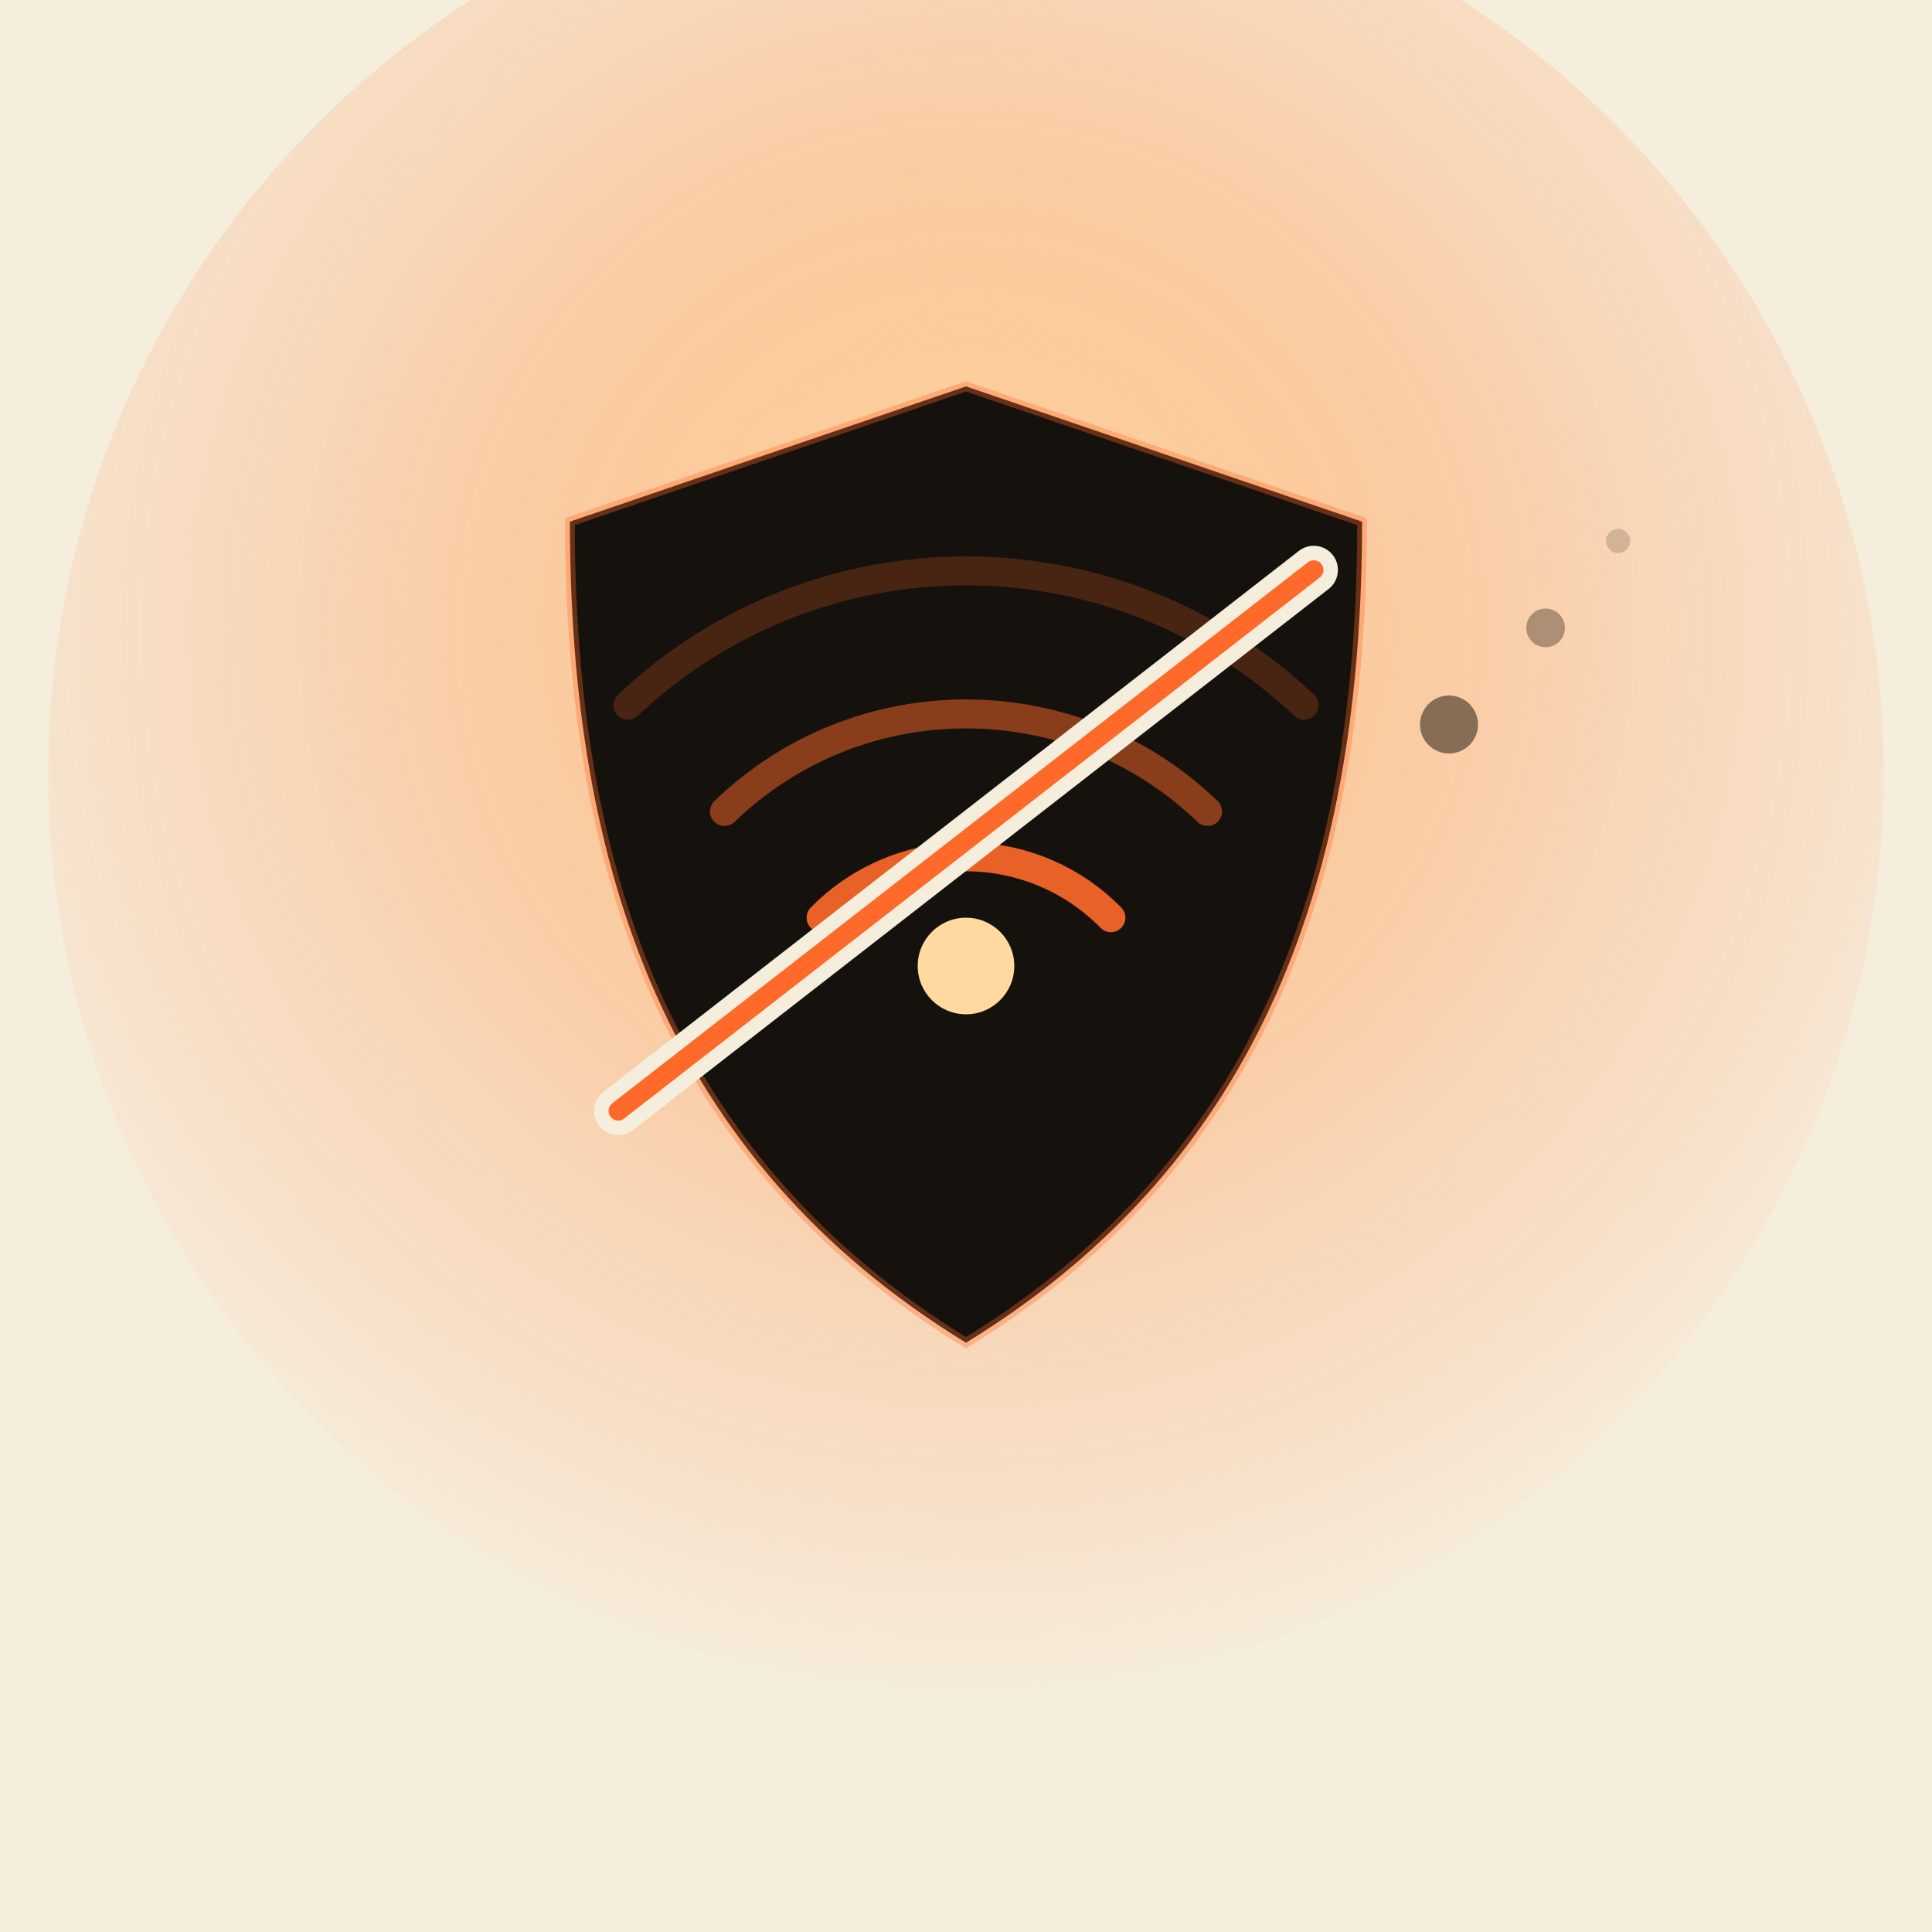
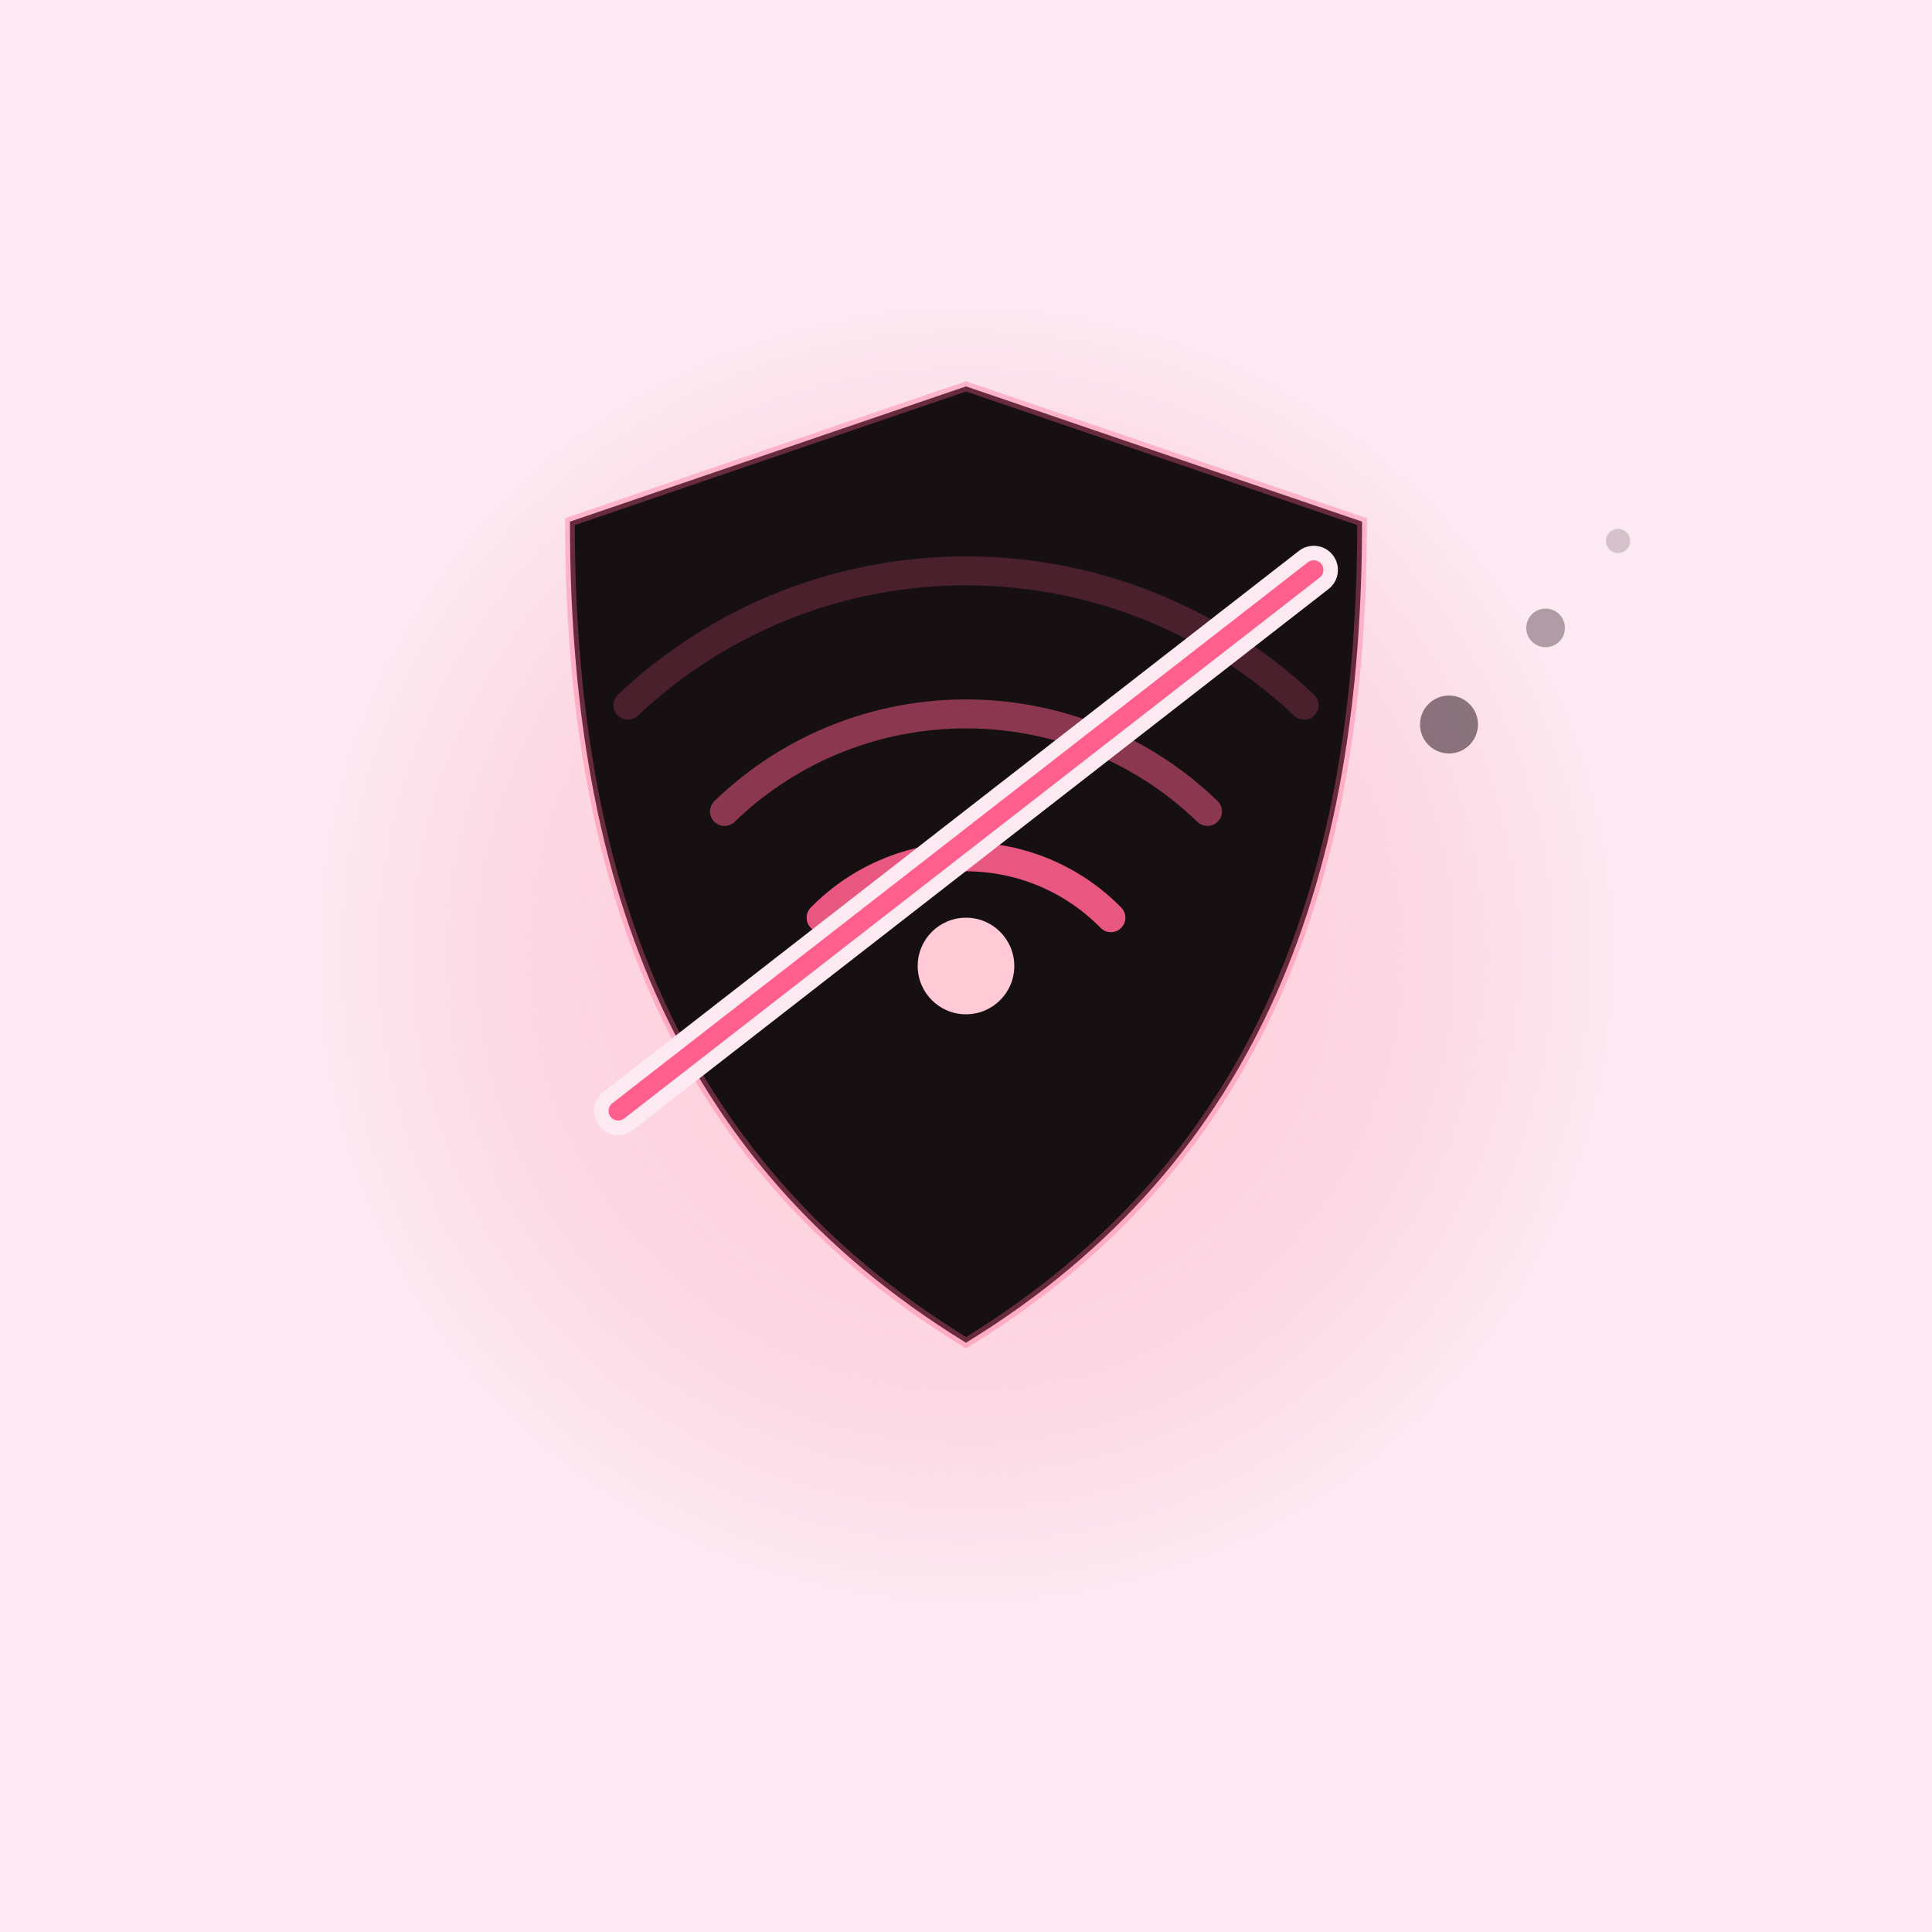
<svg xmlns="http://www.w3.org/2000/svg" viewBox="0 0 400 400" role="img" aria-label="Original illustration for the &quot;Zero telemetry&quot; feature: a broadcast signal glyph crossed out, with fading data dots, not a screenshot of any real interface.">
  <defs>
-     <radialGradient id="zt-glow" cx="50%" cy="42%" r="60%">
-       <stop offset="0%" stop-color="#FFD9A0" stop-opacity="0.9" />
-       <stop offset="60%" stop-color="#FF8A3D" stop-opacity="0.25" />
-       <stop offset="100%" stop-color="#FF6A2A" stop-opacity="0" />
+     <radialGradient id="zt-glow" cx="50%" cy="60%" r="60%">
+       <stop offset="0%" stop-color="#FFC9D6" stop-opacity="0.6" />
+       <stop offset="60%" stop-color="#FF7B9D" stop-opacity="0.0" />
+       <stop offset="100%" stop-color="#FE5F8C" stop-opacity="0" />
    </radialGradient>
  </defs>
-   <rect width="400" height="400" fill="#F6EEDD" />
+   <rect width="400" height="400" fill="#FCE9F1" />
  <circle cx="200" cy="160" r="190" fill="url(#zt-glow)" />
-   <path d="M200,80 L282,108 C282,180 262,240 200,278 C138,240 118,180 118,108 Z" fill="#15110D" stroke="#FF6A2A" stroke-opacity="0.35" stroke-width="2" />
-   <g fill="none" stroke="#FF6A2A" stroke-width="6" stroke-linecap="round">
+   <path d="M200,80 L282,108 C282,180 262,240 200,278 C138,240 118,180 118,108 Z" fill="#161012" stroke="#FE5F8C" stroke-opacity="0.35" stroke-width="2" />
+   <g fill="none" stroke="#FE5F8C" stroke-width="6" stroke-linecap="round">
    <path d="M170,190 a42,42 0 0 1 60,0" stroke-opacity="0.9" />
    <path d="M150,168 a72,72 0 0 1 100,0" stroke-opacity="0.5" />
    <path d="M130,146 a102,102 0 0 1 140,0" stroke-opacity="0.22" />
  </g>
-   <circle cx="200" cy="200" r="10" fill="#FFD9A0" />
-   <line x1="128" y1="230" x2="272" y2="118" stroke="#F6EEDD" stroke-width="10" stroke-linecap="round" />
-   <line x1="128" y1="230" x2="272" y2="118" stroke="#FF6A2A" stroke-width="4" stroke-linecap="round" />
-   <g fill="#3A2E20">
+   <circle cx="200" cy="200" r="10" fill="#FFC9D6" />
+   <line x1="128" y1="230" x2="272" y2="118" stroke="#FCE9F1" stroke-width="10" stroke-linecap="round" />
+   <line x1="128" y1="230" x2="272" y2="118" stroke="#FE5F8C" stroke-width="4" stroke-linecap="round" />
+   <g fill="#3C2A32">
    <circle cx="300" cy="150" r="6" fill-opacity="0.6" />
    <circle cx="320" cy="130" r="4" fill-opacity="0.4" />
    <circle cx="335" cy="112" r="2.5" fill-opacity="0.2" />
  </g>
</svg>
